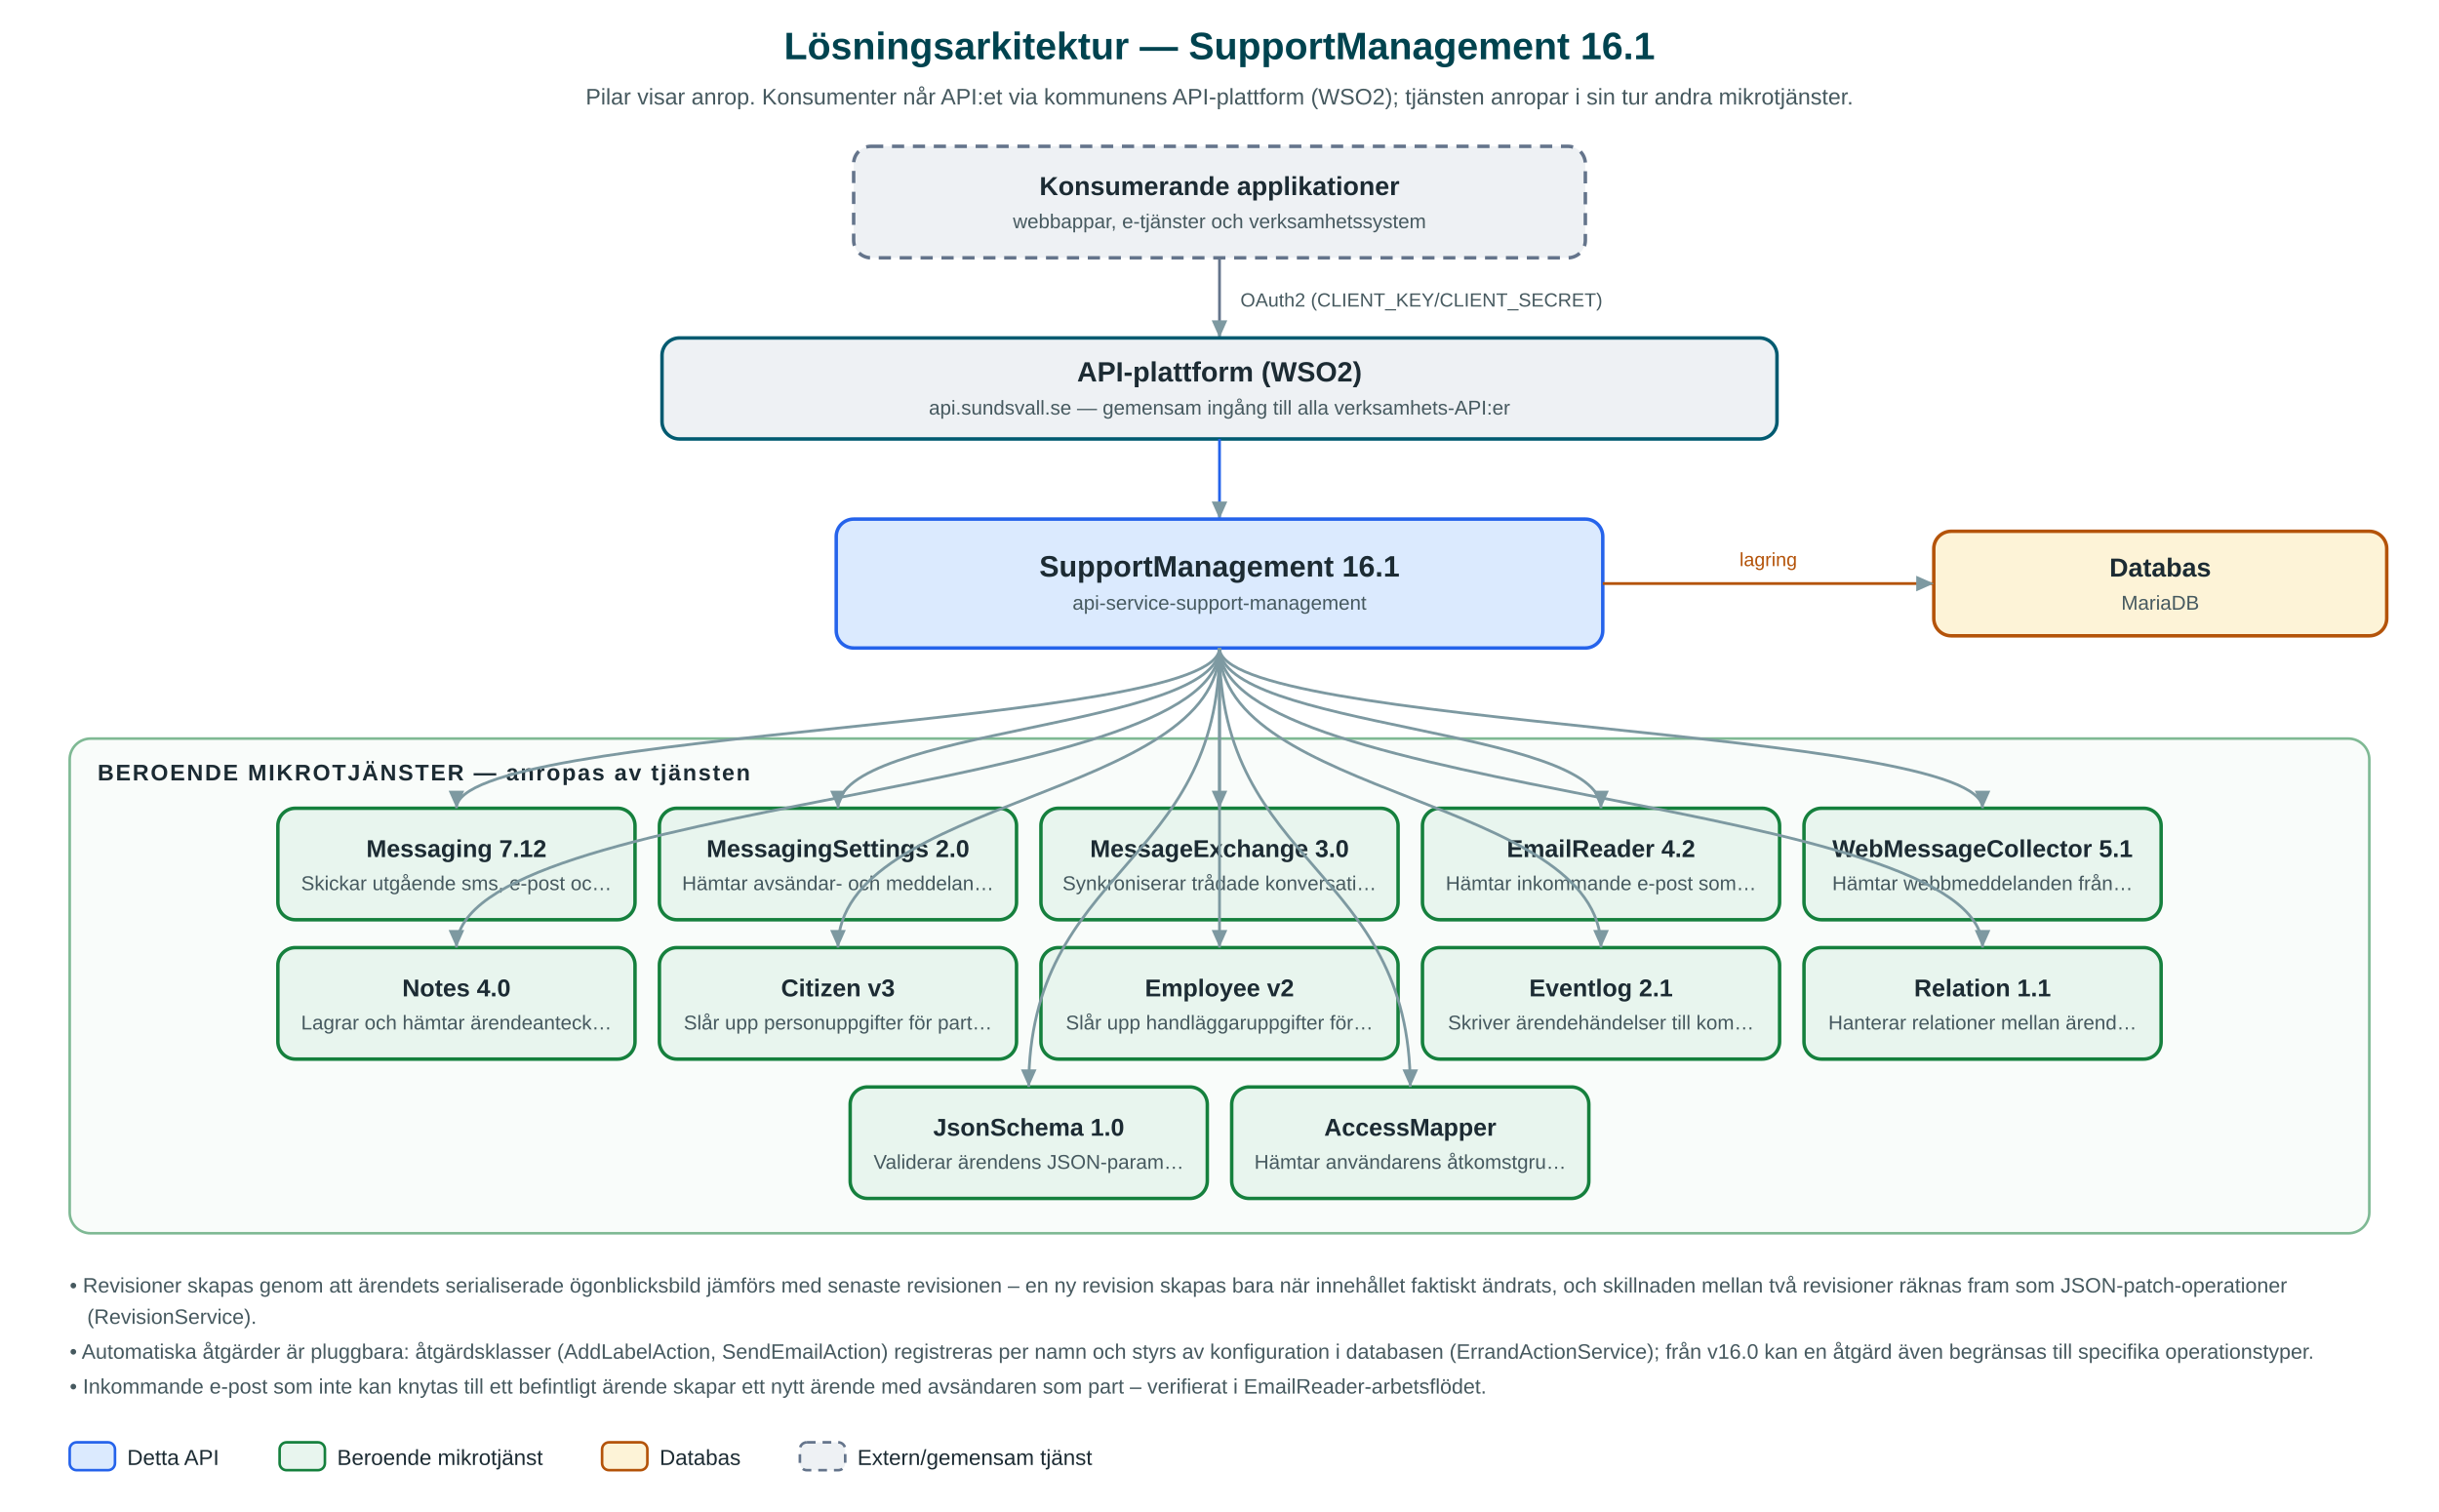
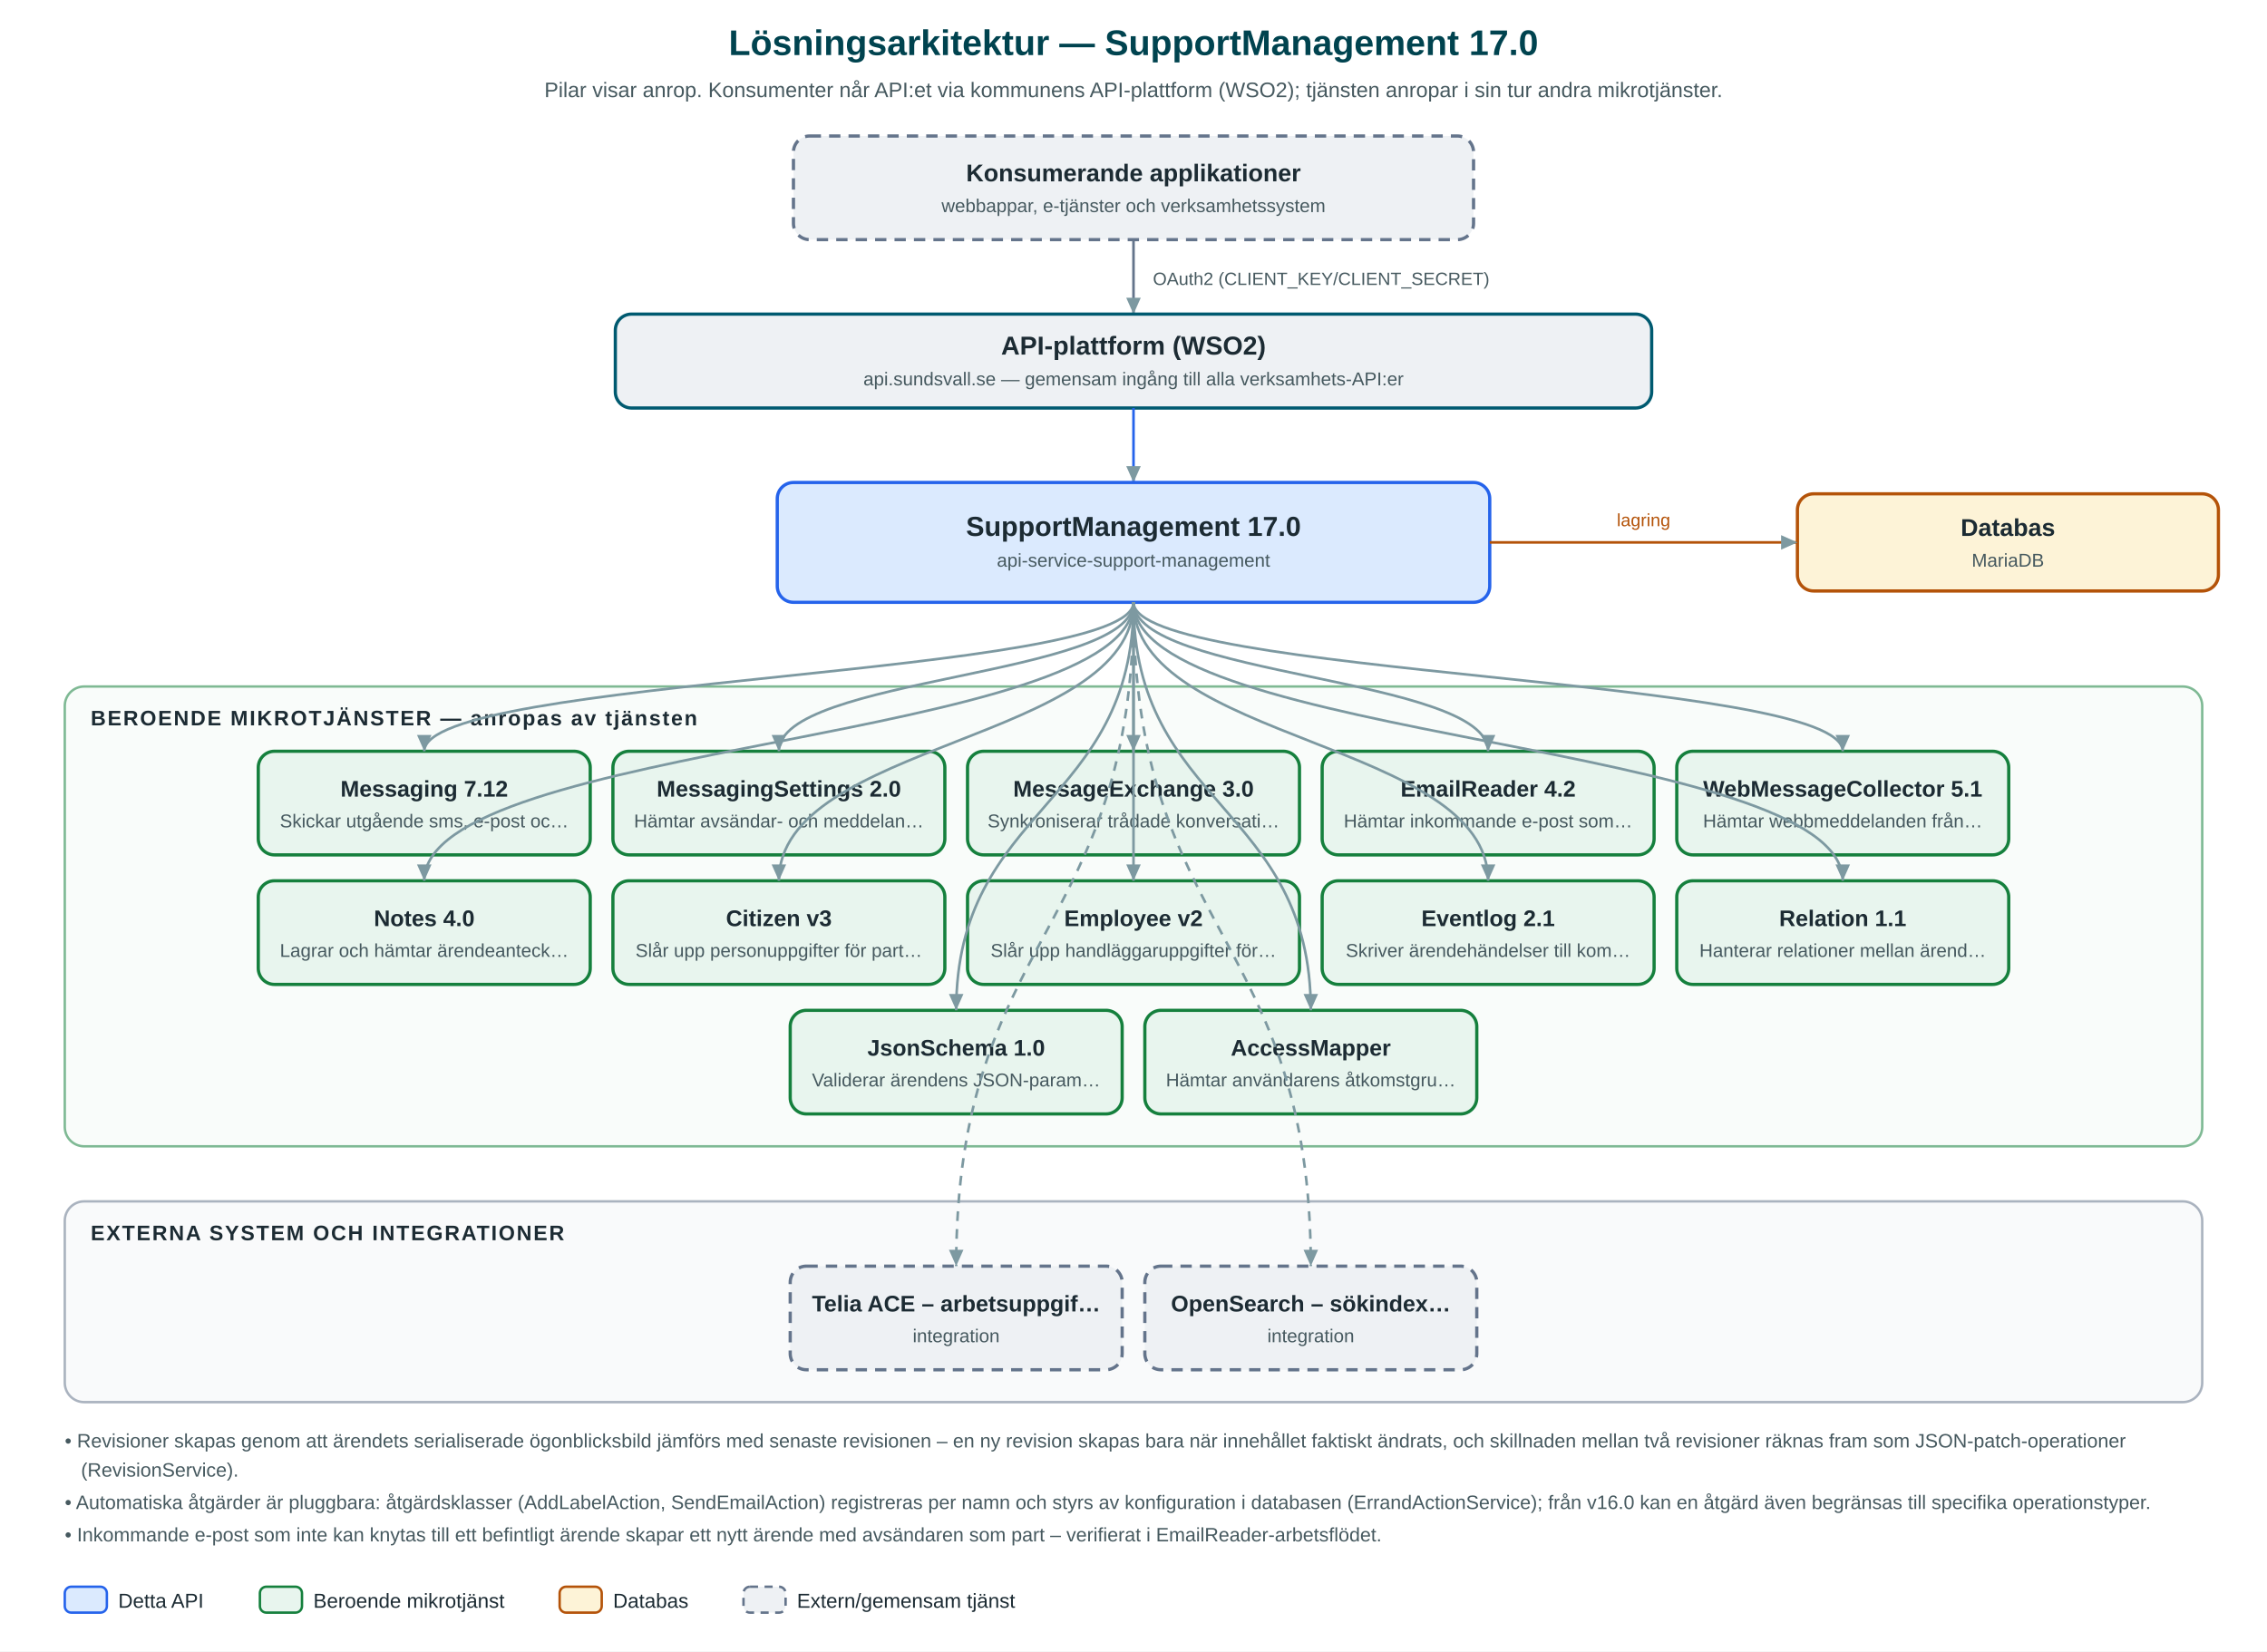
- <svg xmlns="http://www.w3.org/2000/svg" viewBox="0 0 1400 868" font-family="Segoe UI, Helvetica Neue, Arial, sans-serif" role="img" aria-label="Arkitekturdiagram för SupportManagement 16.1">
+ <svg xmlns="http://www.w3.org/2000/svg" viewBox="0 0 1400 1020" font-family="Segoe UI, Helvetica Neue, Arial, sans-serif" role="img" aria-label="Arkitekturdiagram för SupportManagement 17.0">
  <defs>
    <marker id="arr" viewBox="0 0 10 10" refX="9" refY="5" markerWidth="7" markerHeight="7" orient="auto-start-reverse">
      <path d="M 0 1 L 9 5 L 0 9 z" fill="#7d99a1" />
    </marker>
  </defs>
-   <rect width="1400" height="868" fill="#ffffff" />
-   <text x="700.0" y="34" text-anchor="middle" font-size="22" font-weight="bold" fill="#00434f">Lösningsarkitektur — SupportManagement 16.1</text>
+   <rect width="1400" height="1020" fill="#ffffff" />
+   <text x="700.0" y="34" text-anchor="middle" font-size="22" font-weight="bold" fill="#00434f">Lösningsarkitektur — SupportManagement 17.0</text>
  <text x="700.0" y="60" text-anchor="middle" font-size="13" fill="#46595f">Pilar visar anrop. Konsumenter når API:et via kommunens API-plattform (WSO2); tjänsten anropar i sin tur andra mikrotjänster.</text>
  <rect x="490.0" y="84" rx="10" width="420" height="64" fill="#eef1f4" stroke="#64748b" stroke-width="2" stroke-dasharray="7,5" />
  <text x="700.0" y="112.0" text-anchor="middle" font-size="15" font-weight="bold" fill="#1c2b33">Konsumerande applikationer</text>
  <text x="700.0" y="131.0" text-anchor="middle" font-size="11.5" fill="#46595f">webbappar, e-tjänster och verksamhetssystem</text>
  <path d="M 700.0 148 L 700.0 194" fill="none" stroke="#64748b" stroke-width="1.6" marker-end="url(#arr)" />
  <text x="712.0" y="176" font-size="11" fill="#46595f">OAuth2 (CLIENT_KEY/CLIENT_SECRET)</text>
  <rect x="380.0" y="194" rx="10" width="640" height="58" fill="#eef1f4" stroke="#005a70" stroke-width="2" />
  <text x="700.0" y="219.0" text-anchor="middle" font-size="16" font-weight="bold" fill="#1c2b33">API-plattform (WSO2)</text>
  <text x="700.0" y="238.0" text-anchor="middle" font-size="11.5" fill="#46595f">api.sundsvall.se — gemensam ingång till alla verksamhets-API:er</text>
  <path d="M 700.0 252 L 700.0 298" fill="none" stroke="#2563eb" stroke-width="1.6" marker-end="url(#arr)" />
  <rect x="480.0" y="298" rx="10" width="440" height="74" fill="#dbeafe" stroke="#2563eb" stroke-width="2" />
-   <text x="700.0" y="331.0" text-anchor="middle" font-size="17" font-weight="bold" fill="#1c2b33">SupportManagement 16.1</text>
+   <text x="700.0" y="331.0" text-anchor="middle" font-size="17" font-weight="bold" fill="#1c2b33">SupportManagement 17.0</text>
  <text x="700.0" y="350.0" text-anchor="middle" font-size="11.5" fill="#46595f">api-service-support-management</text>
  <rect x="1110" y="305" rx="10" width="260" height="60" fill="#fdf3d7" stroke="#b45309" stroke-width="2" />
  <text x="1240.0" y="331.0" text-anchor="middle" font-size="15" font-weight="bold" fill="#1c2b33">Databas</text>
  <text x="1240.0" y="350.0" text-anchor="middle" font-size="11.5" fill="#46595f">MariaDB</text>
  <path d="M 920.0 335.0 L 1110 335.0" fill="none" stroke="#b45309" stroke-width="1.6" marker-end="url(#arr)" />
  <text x="1015.0" y="325.0" text-anchor="middle" font-size="11" fill="#b45309">lagring</text>
  <rect x="40" y="424" rx="12" width="1320" height="284" fill="#f4faf6" stroke="#15803d" stroke-width="1.5" opacity="0.55" />
  <text x="56" y="448" font-size="13" font-weight="bold" letter-spacing="1" fill="#1c2b33">BEROENDE MIKROTJÄNSTER — anropas av tjänsten</text>
  <rect x="159.5" y="464" rx="10" width="205" height="64" fill="#e8f5ee" stroke="#15803d" stroke-width="2" />
  <text x="262.0" y="492.0" text-anchor="middle" font-size="14" font-weight="bold" fill="#1c2b33">Messaging 7.12</text>
  <text x="262.0" y="511.0" text-anchor="middle" font-size="11.5" fill="#46595f">Skickar utgående sms, e-post oc…</text>
  <path d="M 700.0 372 C 700.0 418.0, 262.0 418.0, 262.0 464" fill="none" stroke="#7d99a1" stroke-width="1.6" marker-end="url(#arr)" />
  <rect x="378.5" y="464" rx="10" width="205" height="64" fill="#e8f5ee" stroke="#15803d" stroke-width="2" />
  <text x="481.0" y="492.0" text-anchor="middle" font-size="14" font-weight="bold" fill="#1c2b33">MessagingSettings 2.0</text>
  <text x="481.0" y="511.0" text-anchor="middle" font-size="11.5" fill="#46595f">Hämtar avsändar- och meddelan…</text>
  <path d="M 700.0 372 C 700.0 418.0, 481.0 418.0, 481.0 464" fill="none" stroke="#7d99a1" stroke-width="1.6" marker-end="url(#arr)" />
  <rect x="597.5" y="464" rx="10" width="205" height="64" fill="#e8f5ee" stroke="#15803d" stroke-width="2" />
  <text x="700.0" y="492.0" text-anchor="middle" font-size="14" font-weight="bold" fill="#1c2b33">MessageExchange 3.0</text>
  <text x="700.0" y="511.0" text-anchor="middle" font-size="11.5" fill="#46595f">Synkroniserar trådade konversati…</text>
  <path d="M 700.0 372 C 700.0 418.0, 700.0 418.0, 700.0 464" fill="none" stroke="#7d99a1" stroke-width="1.6" marker-end="url(#arr)" />
  <rect x="816.5" y="464" rx="10" width="205" height="64" fill="#e8f5ee" stroke="#15803d" stroke-width="2" />
  <text x="919.0" y="492.0" text-anchor="middle" font-size="14" font-weight="bold" fill="#1c2b33">EmailReader 4.2</text>
  <text x="919.0" y="511.0" text-anchor="middle" font-size="11.5" fill="#46595f">Hämtar inkommande e-post som…</text>
  <path d="M 700.0 372 C 700.0 418.0, 919.0 418.0, 919.0 464" fill="none" stroke="#7d99a1" stroke-width="1.6" marker-end="url(#arr)" />
  <rect x="1035.5" y="464" rx="10" width="205" height="64" fill="#e8f5ee" stroke="#15803d" stroke-width="2" />
  <text x="1138.0" y="492.0" text-anchor="middle" font-size="14" font-weight="bold" fill="#1c2b33">WebMessageCollector 5.1</text>
  <text x="1138.0" y="511.0" text-anchor="middle" font-size="11.5" fill="#46595f">Hämtar webbmeddelanden från…</text>
  <path d="M 700.0 372 C 700.0 418.0, 1138.0 418.0, 1138.0 464" fill="none" stroke="#7d99a1" stroke-width="1.6" marker-end="url(#arr)" />
  <rect x="159.5" y="544" rx="10" width="205" height="64" fill="#e8f5ee" stroke="#15803d" stroke-width="2" />
  <text x="262.0" y="572.0" text-anchor="middle" font-size="14" font-weight="bold" fill="#1c2b33">Notes 4.0</text>
  <text x="262.0" y="591.0" text-anchor="middle" font-size="11.5" fill="#46595f">Lagrar och hämtar ärendeanteck…</text>
  <path d="M 700.0 372 C 700.0 458.0, 262.0 458.0, 262.0 544" fill="none" stroke="#7d99a1" stroke-width="1.6" marker-end="url(#arr)" />
  <rect x="378.5" y="544" rx="10" width="205" height="64" fill="#e8f5ee" stroke="#15803d" stroke-width="2" />
  <text x="481.0" y="572.0" text-anchor="middle" font-size="14" font-weight="bold" fill="#1c2b33">Citizen v3</text>
  <text x="481.0" y="591.0" text-anchor="middle" font-size="11.5" fill="#46595f">Slår upp personuppgifter för part…</text>
  <path d="M 700.0 372 C 700.0 458.0, 481.0 458.0, 481.0 544" fill="none" stroke="#7d99a1" stroke-width="1.6" marker-end="url(#arr)" />
  <rect x="597.5" y="544" rx="10" width="205" height="64" fill="#e8f5ee" stroke="#15803d" stroke-width="2" />
  <text x="700.0" y="572.0" text-anchor="middle" font-size="14" font-weight="bold" fill="#1c2b33">Employee v2</text>
  <text x="700.0" y="591.0" text-anchor="middle" font-size="11.5" fill="#46595f">Slår upp handläggaruppgifter för…</text>
  <path d="M 700.0 372 C 700.0 458.0, 700.0 458.0, 700.0 544" fill="none" stroke="#7d99a1" stroke-width="1.6" marker-end="url(#arr)" />
  <rect x="816.5" y="544" rx="10" width="205" height="64" fill="#e8f5ee" stroke="#15803d" stroke-width="2" />
  <text x="919.0" y="572.0" text-anchor="middle" font-size="14" font-weight="bold" fill="#1c2b33">Eventlog 2.1</text>
  <text x="919.0" y="591.0" text-anchor="middle" font-size="11.5" fill="#46595f">Skriver ärendehändelser till kom…</text>
  <path d="M 700.0 372 C 700.0 458.0, 919.0 458.0, 919.0 544" fill="none" stroke="#7d99a1" stroke-width="1.6" marker-end="url(#arr)" />
  <rect x="1035.5" y="544" rx="10" width="205" height="64" fill="#e8f5ee" stroke="#15803d" stroke-width="2" />
  <text x="1138.0" y="572.0" text-anchor="middle" font-size="14" font-weight="bold" fill="#1c2b33">Relation 1.1</text>
  <text x="1138.0" y="591.0" text-anchor="middle" font-size="11.5" fill="#46595f">Hanterar relationer mellan ärend…</text>
  <path d="M 700.0 372 C 700.0 458.0, 1138.0 458.0, 1138.0 544" fill="none" stroke="#7d99a1" stroke-width="1.6" marker-end="url(#arr)" />
  <rect x="488.0" y="624" rx="10" width="205" height="64" fill="#e8f5ee" stroke="#15803d" stroke-width="2" />
  <text x="590.5" y="652.0" text-anchor="middle" font-size="14" font-weight="bold" fill="#1c2b33">JsonSchema 1.0</text>
  <text x="590.5" y="671.0" text-anchor="middle" font-size="11.5" fill="#46595f">Validerar ärendens JSON-param…</text>
  <path d="M 700.0 372 C 700.0 498.0, 590.5 498.0, 590.5 624" fill="none" stroke="#7d99a1" stroke-width="1.6" marker-end="url(#arr)" />
  <rect x="707.0" y="624" rx="10" width="205" height="64" fill="#e8f5ee" stroke="#15803d" stroke-width="2" />
  <text x="809.5" y="652.0" text-anchor="middle" font-size="14" font-weight="bold" fill="#1c2b33">AccessMapper</text>
  <text x="809.5" y="671.0" text-anchor="middle" font-size="11.5" fill="#46595f">Hämtar användarens åtkomstgru…</text>
  <path d="M 700.0 372 C 700.0 498.0, 809.5 498.0, 809.5 624" fill="none" stroke="#7d99a1" stroke-width="1.6" marker-end="url(#arr)" />
-   <text x="40" y="742" font-size="12" fill="#46595f">• Revisioner skapas genom att ärendets serialiserade ögonblicksbild jämförs med senaste revisionen – en ny revision skapas bara när innehållet faktiskt ändrats, och skillnaden mellan två revisioner räknas fram som JSON-patch-operationer</text>
-   <text x="50.008" y="760" font-size="12" fill="#46595f">(RevisionService).</text>
-   <text x="40" y="780" font-size="12" fill="#46595f">• Automatiska åtgärder är pluggbara: åtgärdsklasser (AddLabelAction, SendEmailAction) registreras per namn och styrs av konfiguration i databasen (ErrandActionService); från v16.0 kan en åtgärd även begränsas till specifika operationstyper.</text>
-   <text x="40" y="800" font-size="12" fill="#46595f">• Inkommande e-post som inte kan knytas till ett befintligt ärende skapar ett nytt ärende med avsändaren som part – verifierat i EmailReader-arbetsflödet.</text>
-   <rect x="40" y="828" width="26" height="16" rx="4" fill="#dbeafe" stroke="#2563eb" stroke-width="1.5" />
-   <text x="73" y="841" font-size="12.5" fill="#1c2b33">Detta API</text>
-   <rect x="160.5" y="828" width="26" height="16" rx="4" fill="#e8f5ee" stroke="#15803d" stroke-width="1.5" />
-   <text x="193.5" y="841" font-size="12.5" fill="#1c2b33">Beroende mikrotjänst</text>
-   <rect x="345.6" y="828" width="26" height="16" rx="4" fill="#fdf3d7" stroke="#b45309" stroke-width="1.5" />
-   <text x="378.6" y="841" font-size="12.5" fill="#1c2b33">Databas</text>
-   <rect x="459.15" y="828" width="26" height="16" rx="4" fill="#eef1f4" stroke="#64748b" stroke-width="1.5" stroke-dasharray="5,4" />
-   <text x="492.15" y="841" font-size="12.5" fill="#1c2b33">Extern/gemensam tjänst</text>
+   <rect x="40" y="742" rx="12" width="1320" height="124" fill="#f4f5f7" stroke="#64748b" stroke-width="1.5" opacity="0.55" />
+   <text x="56" y="766" font-size="13" font-weight="bold" letter-spacing="1" fill="#1c2b33">EXTERNA SYSTEM OCH INTEGRATIONER</text>
+   <rect x="488.0" y="782" rx="10" width="205" height="64" fill="#eef1f4" stroke="#64748b" stroke-width="2" stroke-dasharray="7,5" />
+   <text x="590.5" y="810.0" text-anchor="middle" font-size="14" font-weight="bold" fill="#1c2b33">Telia ACE – arbetsuppgif…</text>
+   <text x="590.5" y="829.0" text-anchor="middle" font-size="11.5" fill="#46595f">integration</text>
+   <path d="M 700.0 372 C 700.0 577.0, 590.5 577.0, 590.5 782" fill="none" stroke="#7d99a1" stroke-width="1.6" stroke-dasharray="6,5" marker-end="url(#arr)" />
+   <rect x="707.0" y="782" rx="10" width="205" height="64" fill="#eef1f4" stroke="#64748b" stroke-width="2" stroke-dasharray="7,5" />
+   <text x="809.5" y="810.0" text-anchor="middle" font-size="14" font-weight="bold" fill="#1c2b33">OpenSearch – sökindex…</text>
+   <text x="809.5" y="829.0" text-anchor="middle" font-size="11.5" fill="#46595f">integration</text>
+   <path d="M 700.0 372 C 700.0 577.0, 809.5 577.0, 809.5 782" fill="none" stroke="#7d99a1" stroke-width="1.6" stroke-dasharray="6,5" marker-end="url(#arr)" />
+   <text x="40" y="894" font-size="12" fill="#46595f">• Revisioner skapas genom att ärendets serialiserade ögonblicksbild jämförs med senaste revisionen – en ny revision skapas bara när innehållet faktiskt ändrats, och skillnaden mellan två revisioner räknas fram som JSON-patch-operationer</text>
+   <text x="50.008" y="912" font-size="12" fill="#46595f">(RevisionService).</text>
+   <text x="40" y="932" font-size="12" fill="#46595f">• Automatiska åtgärder är pluggbara: åtgärdsklasser (AddLabelAction, SendEmailAction) registreras per namn och styrs av konfiguration i databasen (ErrandActionService); från v16.0 kan en åtgärd även begränsas till specifika operationstyper.</text>
+   <text x="40" y="952" font-size="12" fill="#46595f">• Inkommande e-post som inte kan knytas till ett befintligt ärende skapar ett nytt ärende med avsändaren som part – verifierat i EmailReader-arbetsflödet.</text>
+   <rect x="40" y="980" width="26" height="16" rx="4" fill="#dbeafe" stroke="#2563eb" stroke-width="1.5" />
+   <text x="73" y="993" font-size="12.5" fill="#1c2b33">Detta API</text>
+   <rect x="160.5" y="980" width="26" height="16" rx="4" fill="#e8f5ee" stroke="#15803d" stroke-width="1.5" />
+   <text x="193.5" y="993" font-size="12.5" fill="#1c2b33">Beroende mikrotjänst</text>
+   <rect x="345.6" y="980" width="26" height="16" rx="4" fill="#fdf3d7" stroke="#b45309" stroke-width="1.5" />
+   <text x="378.6" y="993" font-size="12.5" fill="#1c2b33">Databas</text>
+   <rect x="459.15" y="980" width="26" height="16" rx="4" fill="#eef1f4" stroke="#64748b" stroke-width="1.5" stroke-dasharray="5,4" />
+   <text x="492.15" y="993" font-size="12.5" fill="#1c2b33">Extern/gemensam tjänst</text>
</svg>
